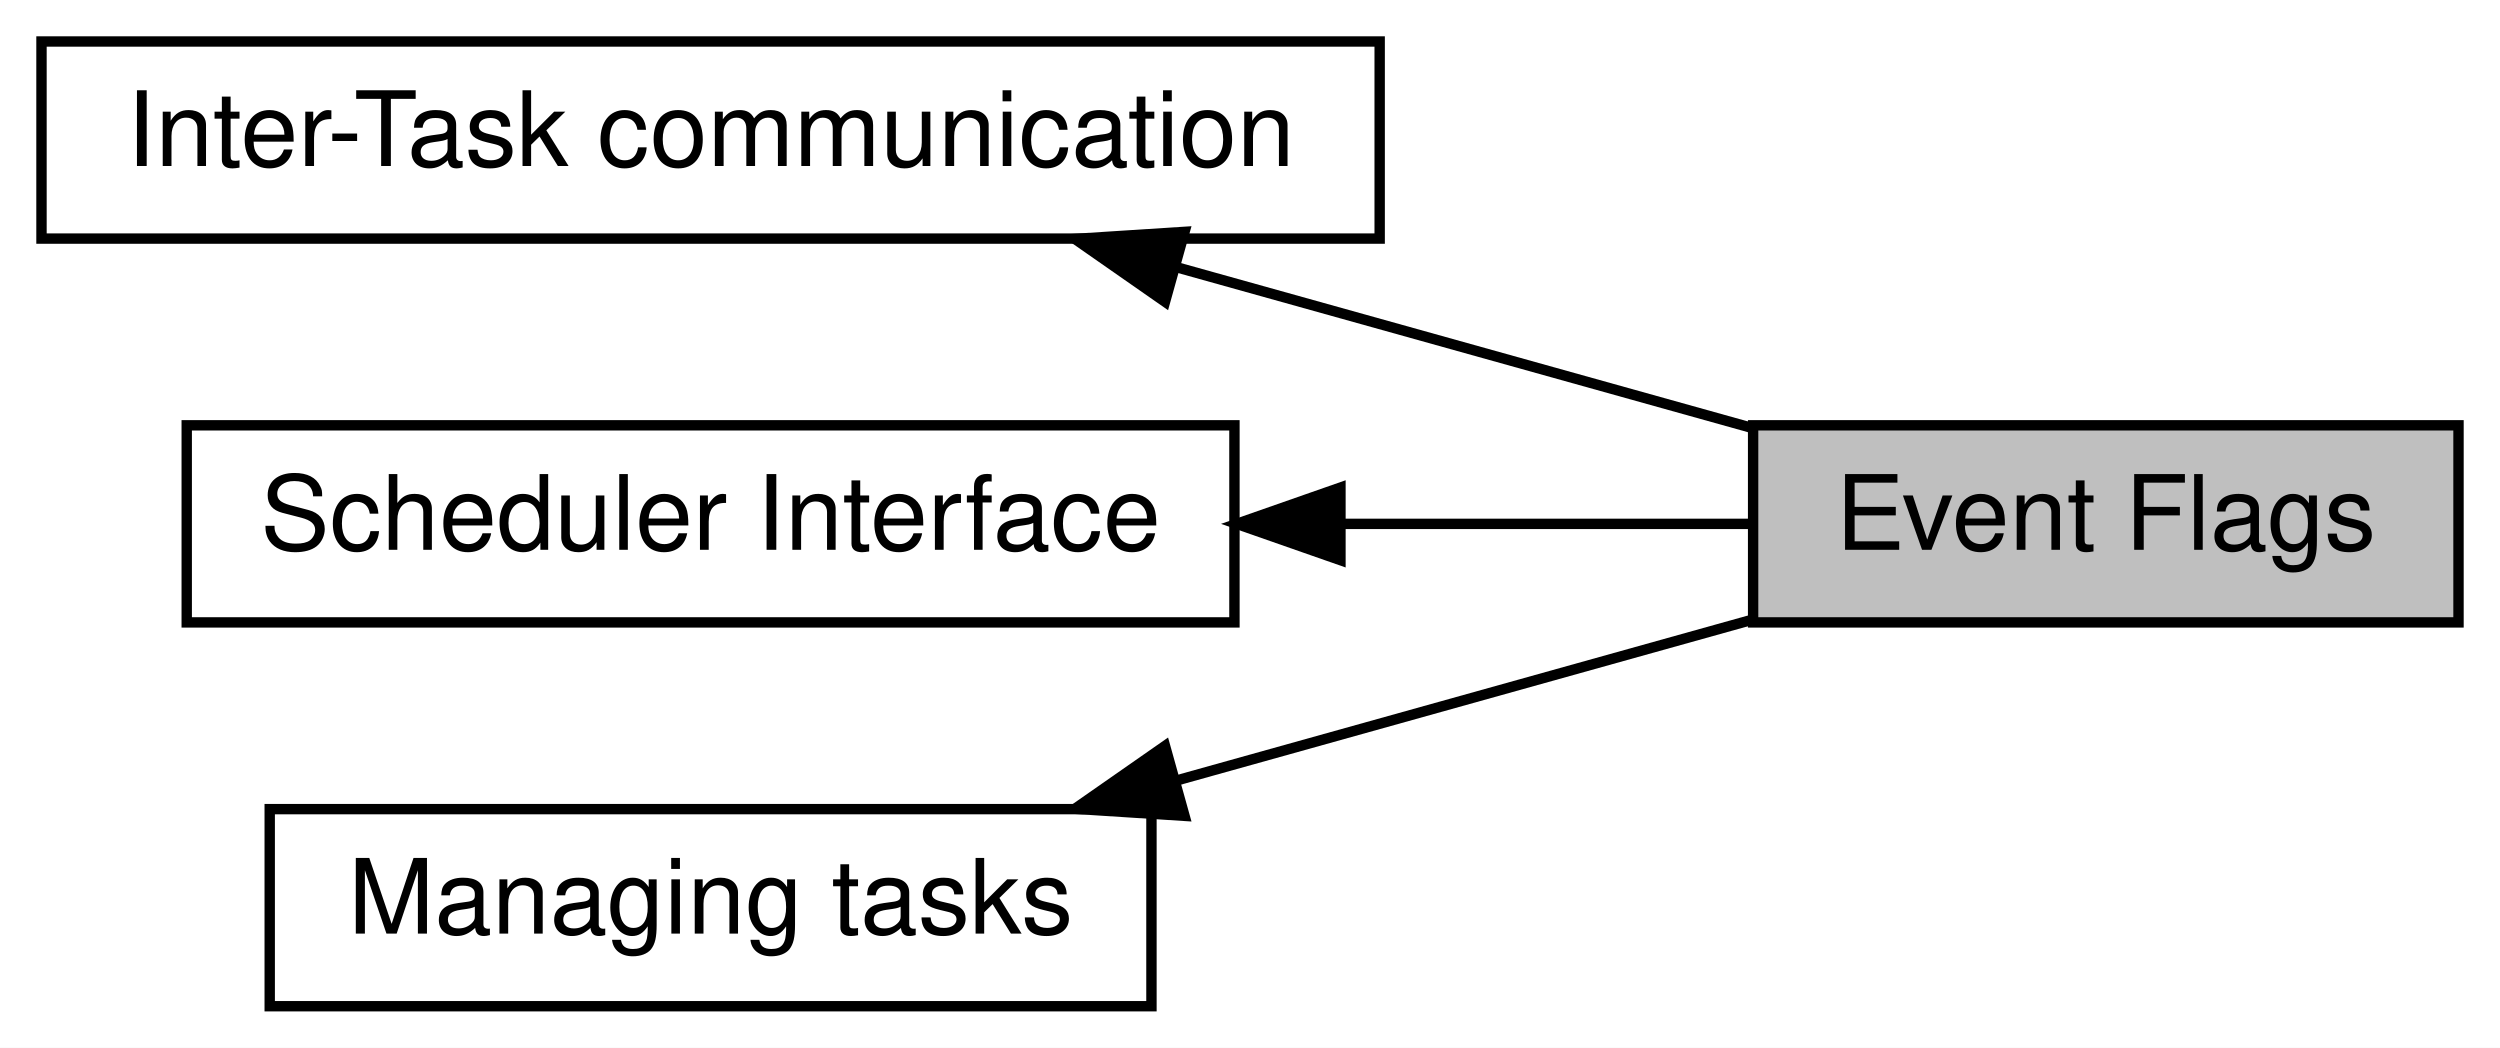
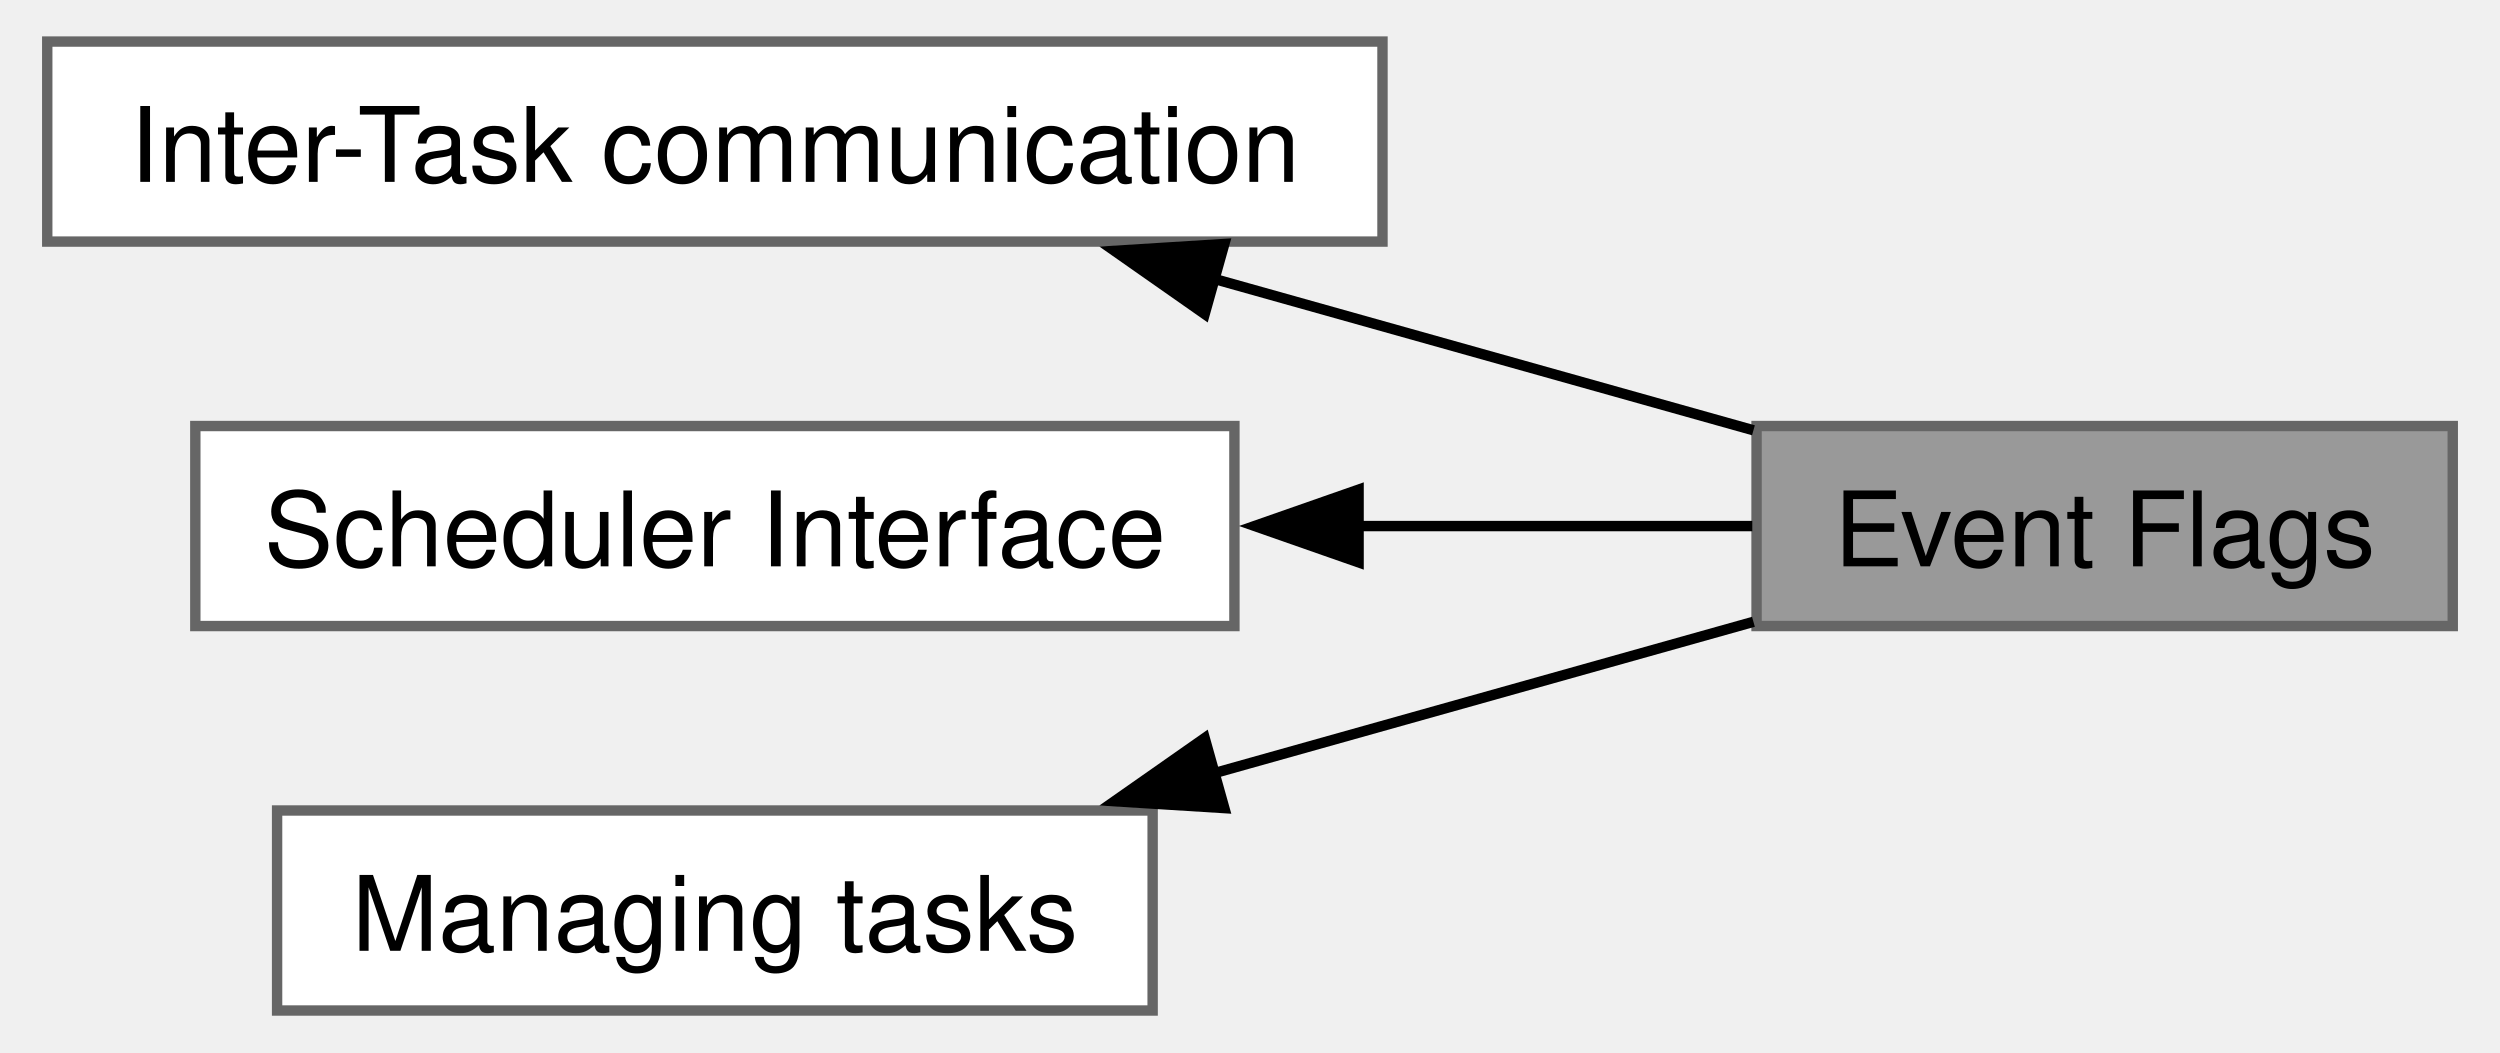
- <svg xmlns="http://www.w3.org/2000/svg" xmlns:xlink="http://www.w3.org/1999/xlink" width="241pt" height="101pt" viewBox="0.00 0.00 241.00 101.00">
-   <g id="graph0" class="graph" transform="scale(1 1) rotate(0) translate(4 97)">
-     <polygon fill="white" stroke="transparent" points="-4,4 -4,-97 237,-97 237,4 -4,4" />
-     <g id="node1" class="node">
-       <g id="a_node1">
+ <svg xmlns="http://www.w3.org/2000/svg" xmlns:xlink="http://www.w3.org/1999/xlink" width="240pt" height="101pt" viewBox="0.00 0.00 239.50 101.25">
+   <g id="graph0" class="graph" transform="scale(1 1) rotate(0) translate(4 97.25)">
+     <g id="Node000001" class="node">
+       <g id="a_Node000001">
        <a xlink:title="API interface for the built-in-task Event Flags.">
-           <polygon fill="#bfbfbf" stroke="black" points="233,-56 165,-56 165,-37 233,-37 233,-56" />
-           <text text-anchor="middle" x="199" y="-44" font-family="Helvetica,sans-Serif" font-size="10.00">Event Flags</text>
+           <polygon fill="#999999" stroke="#666666" points="231.5,-56.25 164.5,-56.25 164.5,-37 231.5,-37 231.5,-56.25" />
+           <text text-anchor="middle" x="198" y="-42.75" font-family="Helvetica,sans-Serif" font-size="10.00">Event Flags</text>
        </a>
      </g>
    </g>
-     <g id="node2" class="node">
-       <g id="a_node2">
+     <g id="Node000002" class="node">
+       <g id="a_Node000002">
        <a xlink:href="group__qpriv.html" target="_top" xlink:title="Inter-Task communication primitives : Queues, Notifications and Event-flags.">
-           <polygon fill="white" stroke="black" points="129,-93 0,-93 0,-74 129,-74 129,-93" />
-           <text text-anchor="middle" x="64.5" y="-81" font-family="Helvetica,sans-Serif" font-size="10.00">Inter-Task communication</text>
+           <polygon fill="white" stroke="#666666" points="128.5,-93.25 0,-93.25 0,-74 128.5,-74 128.5,-93.25" />
+           <text text-anchor="middle" x="64.25" y="-79.75" font-family="Helvetica,sans-Serif" font-size="10.00">Inter-Task communication</text>
        </a>
      </g>
    </g>
    <g id="edge1" class="edge">
-       <path fill="none" stroke="black" d="M109.38,-71.25C127.48,-66.19 148.11,-60.43 164.91,-55.74" />
-       <polygon fill="black" stroke="black" points="108.31,-67.91 99.62,-73.97 110.19,-74.65 108.31,-67.91" />
+       <path fill="none" stroke="black" d="M112.23,-70.43C129.43,-65.6 148.51,-60.24 164.2,-55.84" />
+       <polygon fill="black" stroke="black" points="111.39,-67.03 102.71,-73.11 113.28,-73.77 111.39,-67.03" />
    </g>
-     <g id="node3" class="node">
-       <g id="a_node3">
+     <g id="Node000003" class="node">
+       <g id="a_Node000003">
        <a xlink:href="group__qtaskcreation.html" target="_top" xlink:title="Kernel API interface to create/remove tasks and perform special OS operations.">
-           <polygon fill="white" stroke="black" points="115,-56 14,-56 14,-37 115,-37 115,-56" />
-           <text text-anchor="middle" x="64.5" y="-44" font-family="Helvetica,sans-Serif" font-size="10.00">Scheduler Interface</text>
+           <polygon fill="white" stroke="#666666" points="114.25,-56.25 14.25,-56.25 14.25,-37 114.25,-37 114.25,-56.25" />
+           <text text-anchor="middle" x="64.25" y="-42.75" font-family="Helvetica,sans-Serif" font-size="10.00">Scheduler Interface</text>
        </a>
      </g>
    </g>
    <g id="edge2" class="edge">
-       <path fill="none" stroke="black" d="M125.47,-46.5C139.03,-46.5 152.94,-46.5 164.9,-46.5" />
-       <polygon fill="black" stroke="black" points="125.22,-43 115.22,-46.5 125.22,-50 125.22,-43" />
+       <path fill="none" stroke="black" d="M126.07,-46.62C139.17,-46.62 152.54,-46.62 164.09,-46.62" />
+       <polygon fill="black" stroke="black" points="126.2,-43.13 116.2,-46.63 126.2,-50.13 126.2,-43.13" />
    </g>
-     <g id="node4" class="node">
-       <g id="a_node4">
+     <g id="Node000004" class="node">
+       <g id="a_Node000004">
        <a xlink:href="group__qtaskmanip.html" target="_top" xlink:title="API interface to manage tasks.">
-           <polygon fill="white" stroke="black" points="107,-19 22,-19 22,0 107,0 107,-19" />
-           <text text-anchor="middle" x="64.5" y="-7" font-family="Helvetica,sans-Serif" font-size="10.00">Managing tasks</text>
+           <polygon fill="white" stroke="#666666" points="106.38,-19.25 22.12,-19.25 22.12,0 106.38,0 106.38,-19.25" />
+           <text text-anchor="middle" x="64.25" y="-5.75" font-family="Helvetica,sans-Serif" font-size="10.00">Managing tasks</text>
        </a>
      </g>
    </g>
    <g id="edge3" class="edge">
-       <path fill="none" stroke="black" d="M109.38,-21.75C127.48,-26.81 148.11,-32.57 164.91,-37.26" />
-       <polygon fill="black" stroke="black" points="110.19,-18.35 99.62,-19.03 108.31,-25.09 110.19,-18.35" />
+       <path fill="none" stroke="black" d="M112.23,-22.82C129.43,-27.65 148.51,-33.01 164.2,-37.41" />
+       <polygon fill="black" stroke="black" points="113.28,-19.48 102.71,-20.14 111.39,-26.22 113.28,-19.48" />
    </g>
  </g>
</svg>
